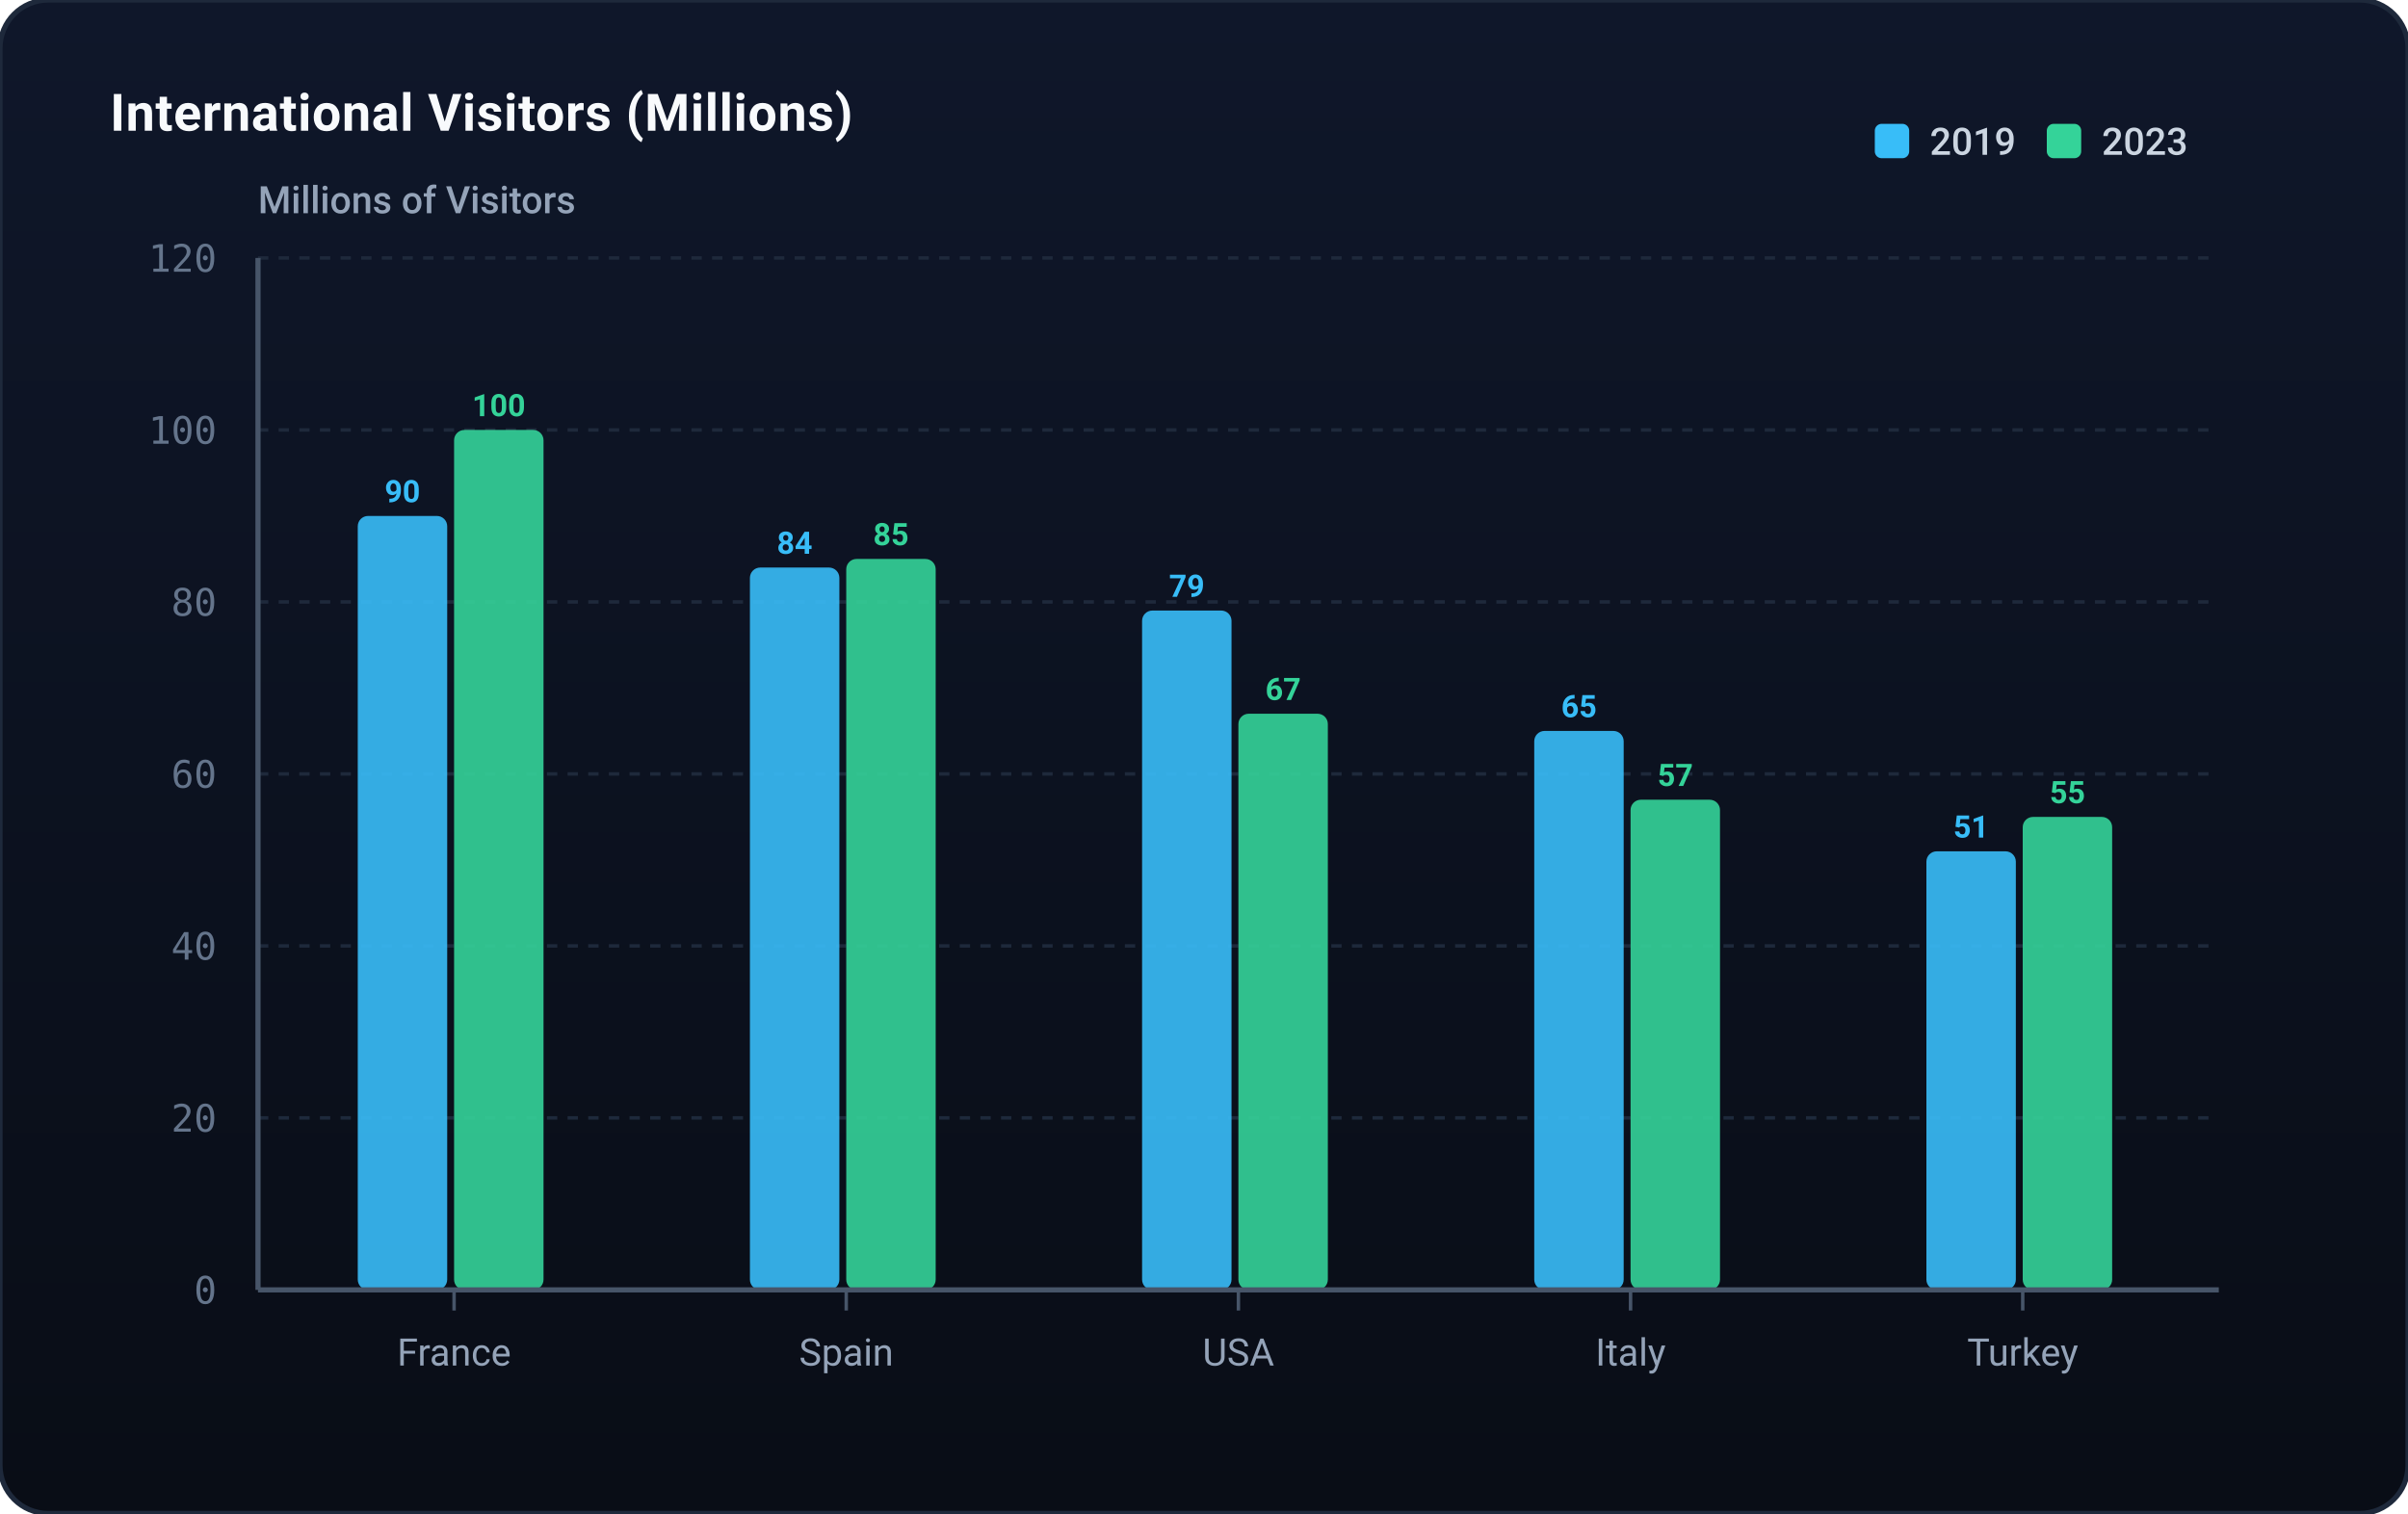
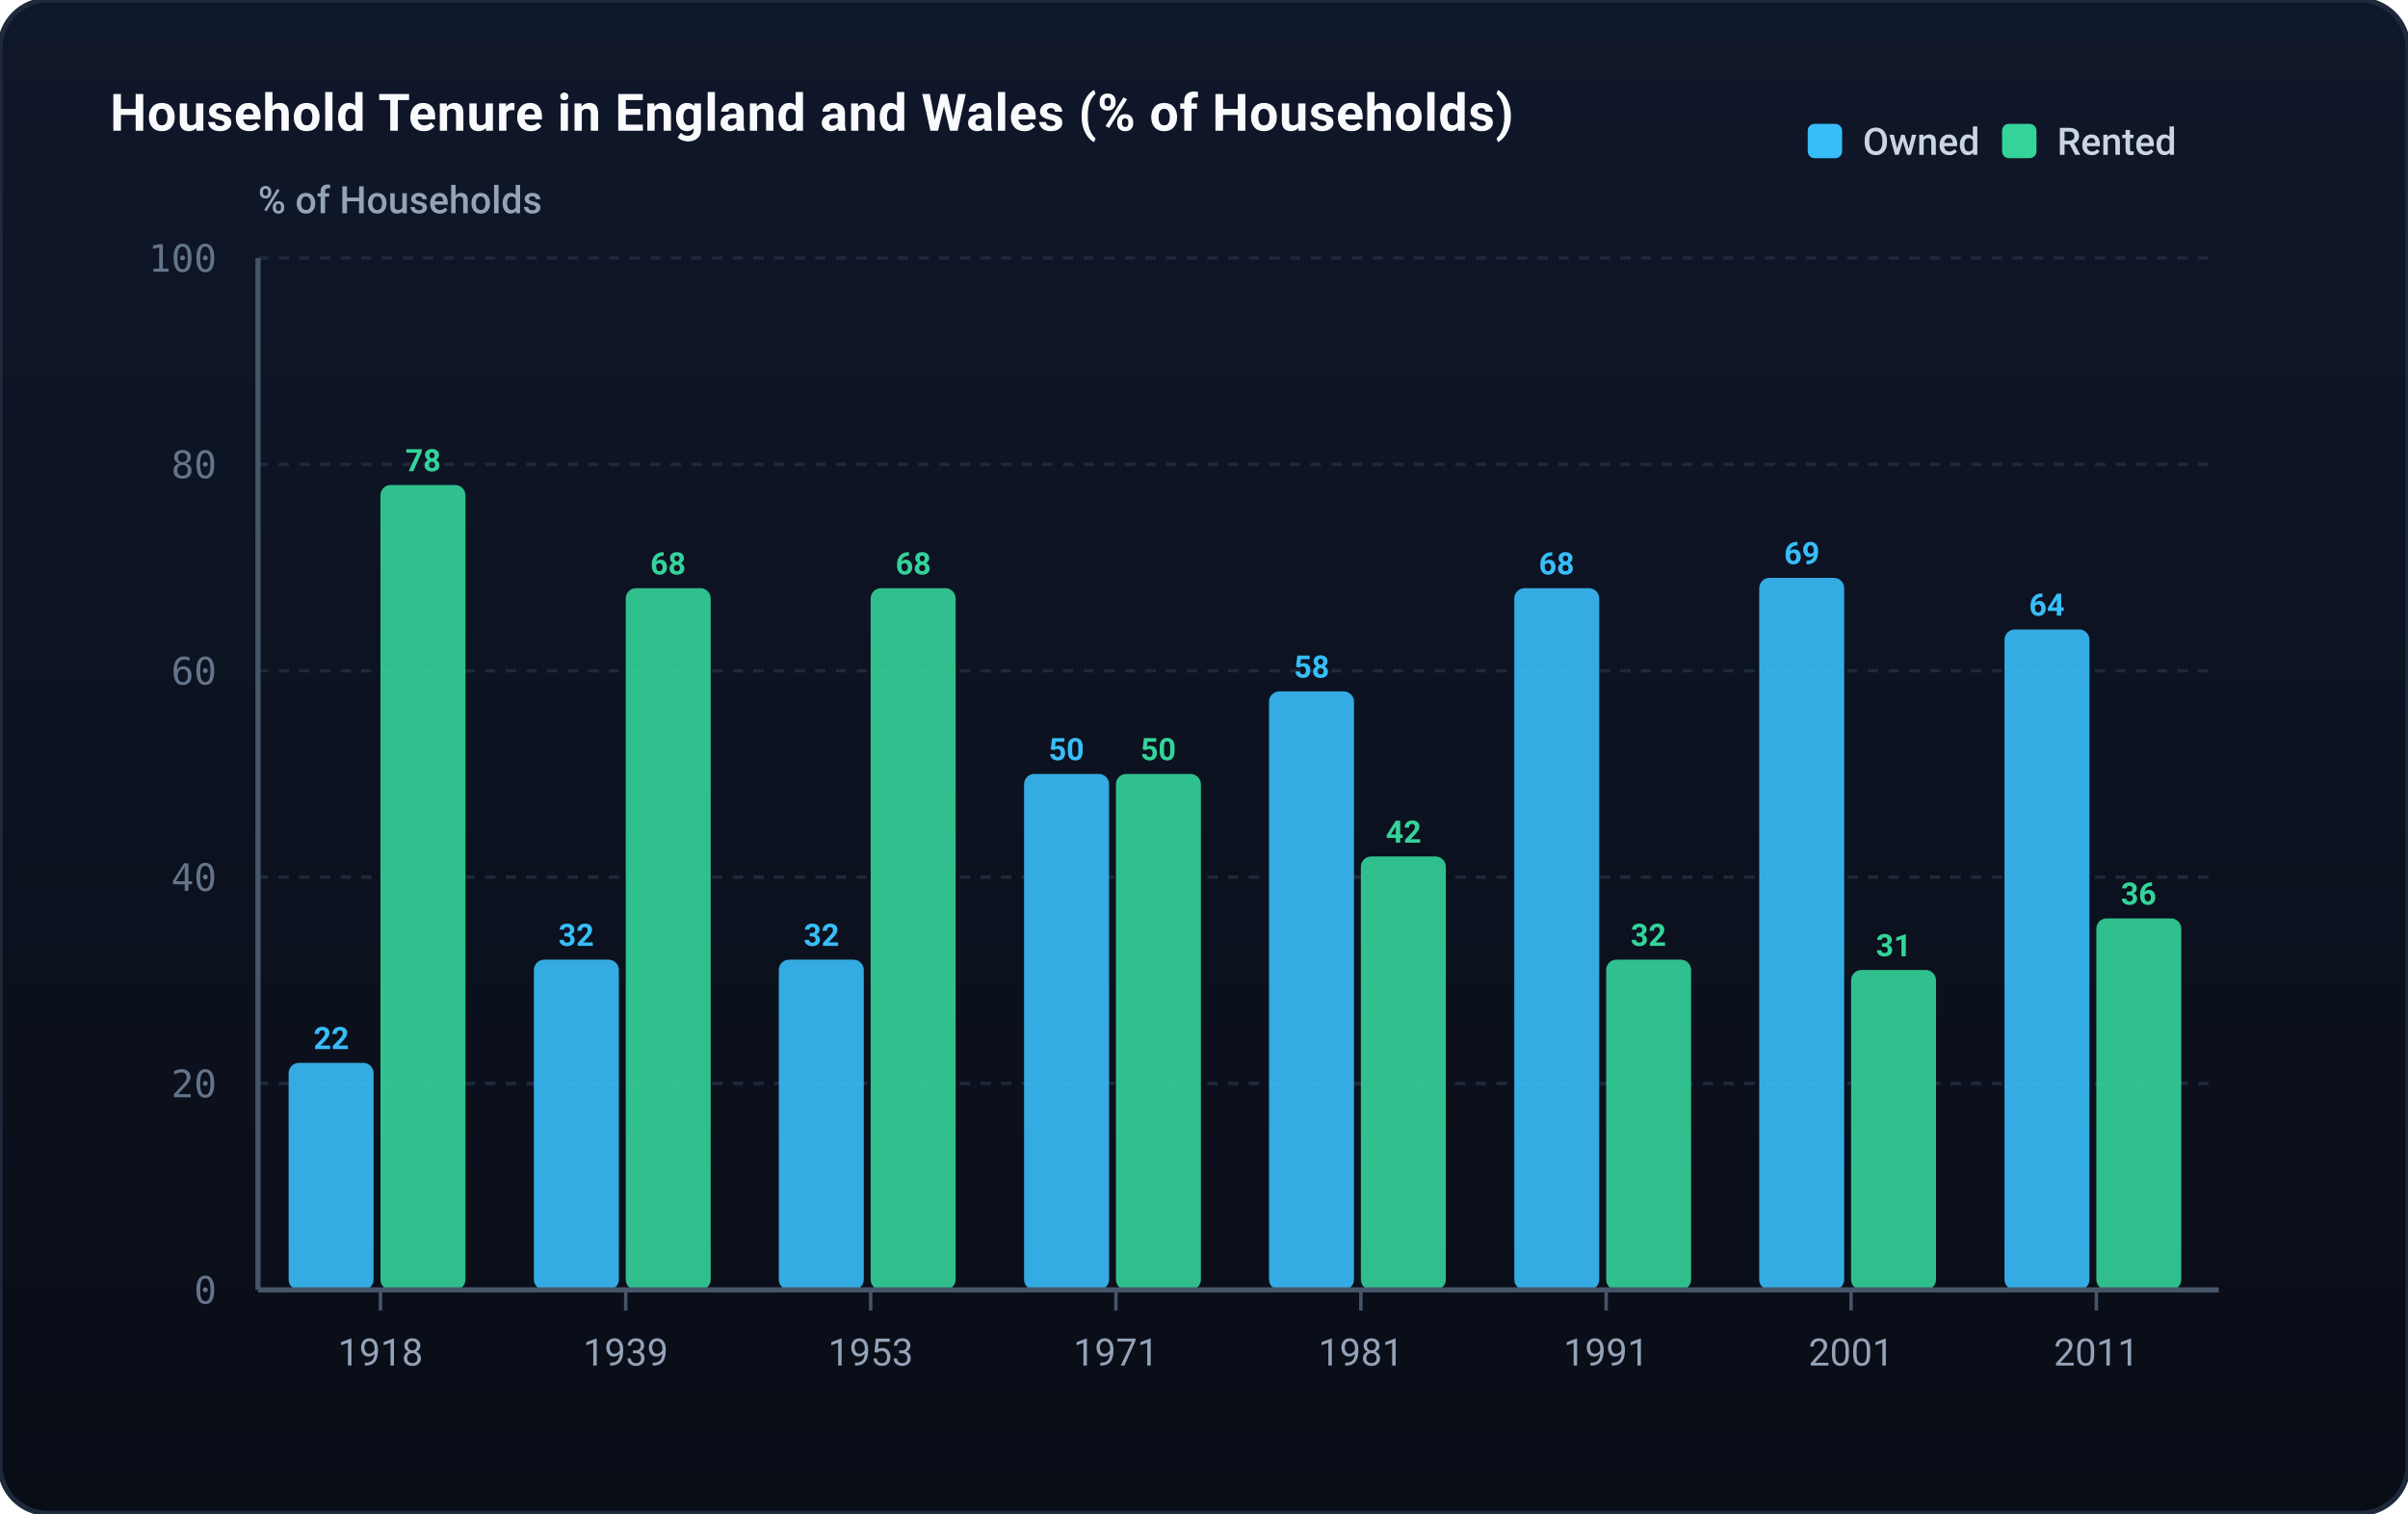
<svg xmlns="http://www.w3.org/2000/svg" viewBox="0 0 700 440" width="100%" height="100%" style="font-family: -apple-system, BlinkMacSystemFont, 'Segoe UI', Roboto, Helvetica, Arial, sans-serif; background: #0b0f19;">
  <defs>
    <linearGradient id="bgGrad" x1="0" y1="0" x2="0" y2="1">
      <stop offset="0%" stop-color="#0f172a" />
      <stop offset="100%" stop-color="#090d16" />
    </linearGradient>
    <filter id="shadow" x="-5%" y="-5%" width="110%" height="115%">
      <feDropShadow dx="0" dy="4" stdDeviation="6" flood-color="#000000" flood-opacity="0.4" />
    </filter>
    <marker id="arrow" viewBox="0 0 10 10" refX="6" refY="5" markerWidth="6" markerHeight="6" orient="auto-start-reverse">
      <path d="M 0 1 L 8 5 L 0 9 z" fill="#38bdf8" />
    </marker>
    <marker id="arrow-emerald" viewBox="0 0 10 10" refX="6" refY="5" markerWidth="6" markerHeight="6" orient="auto-start-reverse">
      <path d="M 0 1 L 8 5 L 0 9 z" fill="#34d399" />
    </marker>
  </defs>
  <rect width="700" height="440" rx="14" fill="url(#bgGrad)" stroke="#1e293b" stroke-width="1.5" />
-   <text x="32" y="38" fill="#f8fafc" font-size="15" font-weight="700" letter-spacing="0.2">International Visitors (Millions)</text>
+   <text x="32" y="38" fill="#f8fafc" font-size="15" font-weight="700" letter-spacing="0.2">Household Tenure in England and Wales (% of Households)</text>
  <line x1="75" y1="375.0" x2="645" y2="375.0" stroke="#1e293b" stroke-width="1" stroke-dasharray="3 3" />
  <text x="63" y="379.0" fill="#64748b" font-size="11" text-anchor="end" font-family="monospace">0</text>
-   <line x1="75" y1="325.0" x2="645" y2="325.0" stroke="#1e293b" stroke-width="1" stroke-dasharray="3 3" />
-   <text x="63" y="329.0" fill="#64748b" font-size="11" text-anchor="end" font-family="monospace">20</text>
-   <line x1="75" y1="275.0" x2="645" y2="275.0" stroke="#1e293b" stroke-width="1" stroke-dasharray="3 3" />
-   <text x="63" y="279.0" fill="#64748b" font-size="11" text-anchor="end" font-family="monospace">40</text>
-   <line x1="75" y1="225.0" x2="645" y2="225.0" stroke="#1e293b" stroke-width="1" stroke-dasharray="3 3" />
-   <text x="63" y="229.0" fill="#64748b" font-size="11" text-anchor="end" font-family="monospace">60</text>
-   <line x1="75" y1="175.0" x2="645" y2="175.0" stroke="#1e293b" stroke-width="1" stroke-dasharray="3 3" />
-   <text x="63" y="179.0" fill="#64748b" font-size="11" text-anchor="end" font-family="monospace">80</text>
-   <line x1="75" y1="125.0" x2="645" y2="125.0" stroke="#1e293b" stroke-width="1" stroke-dasharray="3 3" />
-   <text x="63" y="129.0" fill="#64748b" font-size="11" text-anchor="end" font-family="monospace">100</text>
+   <line x1="75" y1="315.0" x2="645" y2="315.0" stroke="#1e293b" stroke-width="1" stroke-dasharray="3 3" />
+   <text x="63" y="319.0" fill="#64748b" font-size="11" text-anchor="end" font-family="monospace">20</text>
+   <line x1="75" y1="255.0" x2="645" y2="255.0" stroke="#1e293b" stroke-width="1" stroke-dasharray="3 3" />
+   <text x="63" y="259.0" fill="#64748b" font-size="11" text-anchor="end" font-family="monospace">40</text>
+   <line x1="75" y1="195.0" x2="645" y2="195.0" stroke="#1e293b" stroke-width="1" stroke-dasharray="3 3" />
+   <text x="63" y="199.0" fill="#64748b" font-size="11" text-anchor="end" font-family="monospace">60</text>
+   <line x1="75" y1="135.0" x2="645" y2="135.0" stroke="#1e293b" stroke-width="1" stroke-dasharray="3 3" />
+   <text x="63" y="139.0" fill="#64748b" font-size="11" text-anchor="end" font-family="monospace">80</text>
  <line x1="75" y1="75.0" x2="645" y2="75.0" stroke="#1e293b" stroke-width="1" stroke-dasharray="3 3" />
-   <text x="63" y="79.0" fill="#64748b" font-size="11" text-anchor="end" font-family="monospace">120</text>
-   <text x="75" y="62" fill="#94a3b8" font-size="11" font-weight="500">Millions of Visitors</text>
-   <text x="132.0" y="397" fill="#94a3b8" font-size="11" text-anchor="middle">France</text>
-   <line x1="132.0" y1="375" x2="132.0" y2="381" stroke="#475569" stroke-width="1" />
-   <rect x="104.0" y="150.0" width="26.0" height="225.0" rx="3" fill="#38bdf8" opacity="0.9" />
-   <text x="117.0" y="146.0" fill="#38bdf8" font-size="9" text-anchor="middle" font-weight="600">90</text>
-   <rect x="132.0" y="125.0" width="26.0" height="250.0" rx="3" fill="#34d399" opacity="0.9" />
-   <text x="145.0" y="121.0" fill="#34d399" font-size="9" text-anchor="middle" font-weight="600">100</text>
-   <text x="246.0" y="397" fill="#94a3b8" font-size="11" text-anchor="middle">Spain</text>
-   <line x1="246.0" y1="375" x2="246.0" y2="381" stroke="#475569" stroke-width="1" />
-   <rect x="218.0" y="165.0" width="26.0" height="210.0" rx="3" fill="#38bdf8" opacity="0.9" />
-   <text x="231.0" y="161.0" fill="#38bdf8" font-size="9" text-anchor="middle" font-weight="600">84</text>
-   <rect x="246.0" y="162.5" width="26.0" height="212.5" rx="3" fill="#34d399" opacity="0.9" />
-   <text x="259.0" y="158.5" fill="#34d399" font-size="9" text-anchor="middle" font-weight="600">85</text>
-   <text x="360.0" y="397" fill="#94a3b8" font-size="11" text-anchor="middle">USA</text>
-   <line x1="360.0" y1="375" x2="360.0" y2="381" stroke="#475569" stroke-width="1" />
-   <rect x="332.0" y="177.5" width="26.0" height="197.5" rx="3" fill="#38bdf8" opacity="0.9" />
-   <text x="345.0" y="173.5" fill="#38bdf8" font-size="9" text-anchor="middle" font-weight="600">79</text>
-   <rect x="360.0" y="207.5" width="26.0" height="167.5" rx="3" fill="#34d399" opacity="0.9" />
-   <text x="373.0" y="203.5" fill="#34d399" font-size="9" text-anchor="middle" font-weight="600">67</text>
-   <text x="474.0" y="397" fill="#94a3b8" font-size="11" text-anchor="middle">Italy</text>
-   <line x1="474.0" y1="375" x2="474.0" y2="381" stroke="#475569" stroke-width="1" />
-   <rect x="446.0" y="212.5" width="26.0" height="162.5" rx="3" fill="#38bdf8" opacity="0.9" />
-   <text x="459.0" y="208.5" fill="#38bdf8" font-size="9" text-anchor="middle" font-weight="600">65</text>
-   <rect x="474.0" y="232.5" width="26.0" height="142.5" rx="3" fill="#34d399" opacity="0.9" />
-   <text x="487.0" y="228.5" fill="#34d399" font-size="9" text-anchor="middle" font-weight="600">57</text>
-   <text x="588.0" y="397" fill="#94a3b8" font-size="11" text-anchor="middle">Turkey</text>
-   <line x1="588.0" y1="375" x2="588.0" y2="381" stroke="#475569" stroke-width="1" />
-   <rect x="560.0" y="247.5" width="26.0" height="127.5" rx="3" fill="#38bdf8" opacity="0.9" />
-   <text x="573.0" y="243.5" fill="#38bdf8" font-size="9" text-anchor="middle" font-weight="600">51</text>
-   <rect x="588.0" y="237.5" width="26.0" height="137.5" rx="3" fill="#34d399" opacity="0.9" />
-   <text x="601.0" y="233.5" fill="#34d399" font-size="9" text-anchor="middle" font-weight="600">55</text>
+   <text x="63" y="79.0" fill="#64748b" font-size="11" text-anchor="end" font-family="monospace">100</text>
+   <text x="75" y="62" fill="#94a3b8" font-size="11" font-weight="500">% of Households</text>
+   <text x="110.6" y="397" fill="#94a3b8" font-size="11" text-anchor="middle">1918</text>
+   <line x1="110.6" y1="375" x2="110.6" y2="381" stroke="#475569" stroke-width="1" />
+   <rect x="83.9" y="309.0" width="24.7" height="66.0" rx="3" fill="#38bdf8" opacity="0.9" />
+   <text x="96.3" y="305.0" fill="#38bdf8" font-size="9" text-anchor="middle" font-weight="600">22</text>
+   <rect x="110.6" y="141.0" width="24.7" height="234.0" rx="3" fill="#34d399" opacity="0.9" />
+   <text x="123.0" y="137.0" fill="#34d399" font-size="9" text-anchor="middle" font-weight="600">78</text>
+   <text x="181.9" y="397" fill="#94a3b8" font-size="11" text-anchor="middle">1939</text>
+   <line x1="181.9" y1="375" x2="181.9" y2="381" stroke="#475569" stroke-width="1" />
+   <rect x="155.2" y="279.0" width="24.7" height="96.0" rx="3" fill="#38bdf8" opacity="0.9" />
+   <text x="167.5" y="275.0" fill="#38bdf8" font-size="9" text-anchor="middle" font-weight="600">32</text>
+   <rect x="181.9" y="171.0" width="24.7" height="204.0" rx="3" fill="#34d399" opacity="0.9" />
+   <text x="194.2" y="167.0" fill="#34d399" font-size="9" text-anchor="middle" font-weight="600">68</text>
+   <text x="253.1" y="397" fill="#94a3b8" font-size="11" text-anchor="middle">1953</text>
+   <line x1="253.1" y1="375" x2="253.1" y2="381" stroke="#475569" stroke-width="1" />
+   <rect x="226.4" y="279.0" width="24.7" height="96.0" rx="3" fill="#38bdf8" opacity="0.9" />
+   <text x="238.8" y="275.0" fill="#38bdf8" font-size="9" text-anchor="middle" font-weight="600">32</text>
+   <rect x="253.1" y="171.0" width="24.7" height="204.0" rx="3" fill="#34d399" opacity="0.9" />
+   <text x="265.5" y="167.0" fill="#34d399" font-size="9" text-anchor="middle" font-weight="600">68</text>
+   <text x="324.4" y="397" fill="#94a3b8" font-size="11" text-anchor="middle">1971</text>
+   <line x1="324.4" y1="375" x2="324.4" y2="381" stroke="#475569" stroke-width="1" />
+   <rect x="297.7" y="225.0" width="24.7" height="150.0" rx="3" fill="#38bdf8" opacity="0.9" />
+   <text x="310.0" y="221.0" fill="#38bdf8" font-size="9" text-anchor="middle" font-weight="600">50</text>
+   <rect x="324.4" y="225.0" width="24.7" height="150.0" rx="3" fill="#34d399" opacity="0.9" />
+   <text x="336.7" y="221.0" fill="#34d399" font-size="9" text-anchor="middle" font-weight="600">50</text>
+   <text x="395.6" y="397" fill="#94a3b8" font-size="11" text-anchor="middle">1981</text>
+   <line x1="395.6" y1="375" x2="395.6" y2="381" stroke="#475569" stroke-width="1" />
+   <rect x="368.9" y="201.0" width="24.7" height="174.0" rx="3" fill="#38bdf8" opacity="0.9" />
+   <text x="381.3" y="197.0" fill="#38bdf8" font-size="9" text-anchor="middle" font-weight="600">58</text>
+   <rect x="395.6" y="249.0" width="24.7" height="126.0" rx="3" fill="#34d399" opacity="0.9" />
+   <text x="408.0" y="245.0" fill="#34d399" font-size="9" text-anchor="middle" font-weight="600">42</text>
+   <text x="466.9" y="397" fill="#94a3b8" font-size="11" text-anchor="middle">1991</text>
+   <line x1="466.9" y1="375" x2="466.9" y2="381" stroke="#475569" stroke-width="1" />
+   <rect x="440.2" y="171.0" width="24.7" height="204.0" rx="3" fill="#38bdf8" opacity="0.9" />
+   <text x="452.5" y="167.0" fill="#38bdf8" font-size="9" text-anchor="middle" font-weight="600">68</text>
+   <rect x="466.9" y="279.0" width="24.7" height="96.0" rx="3" fill="#34d399" opacity="0.9" />
+   <text x="479.2" y="275.0" fill="#34d399" font-size="9" text-anchor="middle" font-weight="600">32</text>
+   <text x="538.1" y="397" fill="#94a3b8" font-size="11" text-anchor="middle">2001</text>
+   <line x1="538.1" y1="375" x2="538.1" y2="381" stroke="#475569" stroke-width="1" />
+   <rect x="511.4" y="168.0" width="24.7" height="207.0" rx="3" fill="#38bdf8" opacity="0.9" />
+   <text x="523.8" y="164.0" fill="#38bdf8" font-size="9" text-anchor="middle" font-weight="600">69</text>
+   <rect x="538.1" y="282.0" width="24.7" height="93.0" rx="3" fill="#34d399" opacity="0.9" />
+   <text x="550.5" y="278.0" fill="#34d399" font-size="9" text-anchor="middle" font-weight="600">31</text>
+   <text x="609.4" y="397" fill="#94a3b8" font-size="11" text-anchor="middle">2011</text>
+   <line x1="609.4" y1="375" x2="609.4" y2="381" stroke="#475569" stroke-width="1" />
+   <rect x="582.7" y="183.0" width="24.7" height="192.0" rx="3" fill="#38bdf8" opacity="0.9" />
+   <text x="595.0" y="179.0" fill="#38bdf8" font-size="9" text-anchor="middle" font-weight="600">64</text>
+   <rect x="609.4" y="267.0" width="24.7" height="108.0" rx="3" fill="#34d399" opacity="0.9" />
+   <text x="621.7" y="263.0" fill="#34d399" font-size="9" text-anchor="middle" font-weight="600">36</text>
  <line x1="75" y1="75" x2="75" y2="375" stroke="#475569" stroke-width="1.5" />
  <line x1="75" y1="375" x2="645" y2="375" stroke="#475569" stroke-width="1.5" />
-   <rect x="595.0" y="36" width="10" height="10" rx="2" fill="#34d399" />
-   <text x="611.0" y="45" fill="#cbd5e1" font-size="11" font-weight="500">2023</text>
-   <rect x="545.0" y="36" width="10" height="10" rx="2" fill="#38bdf8" />
-   <text x="561.0" y="45" fill="#cbd5e1" font-size="11" font-weight="500">2019</text>
+   <rect x="582.0" y="36" width="10" height="10" rx="2" fill="#34d399" />
+   <text x="598.0" y="45" fill="#cbd5e1" font-size="11" font-weight="500">Rented</text>
+   <rect x="525.5" y="36" width="10" height="10" rx="2" fill="#38bdf8" />
+   <text x="541.5" y="45" fill="#cbd5e1" font-size="11" font-weight="500">Owned</text>
</svg>
